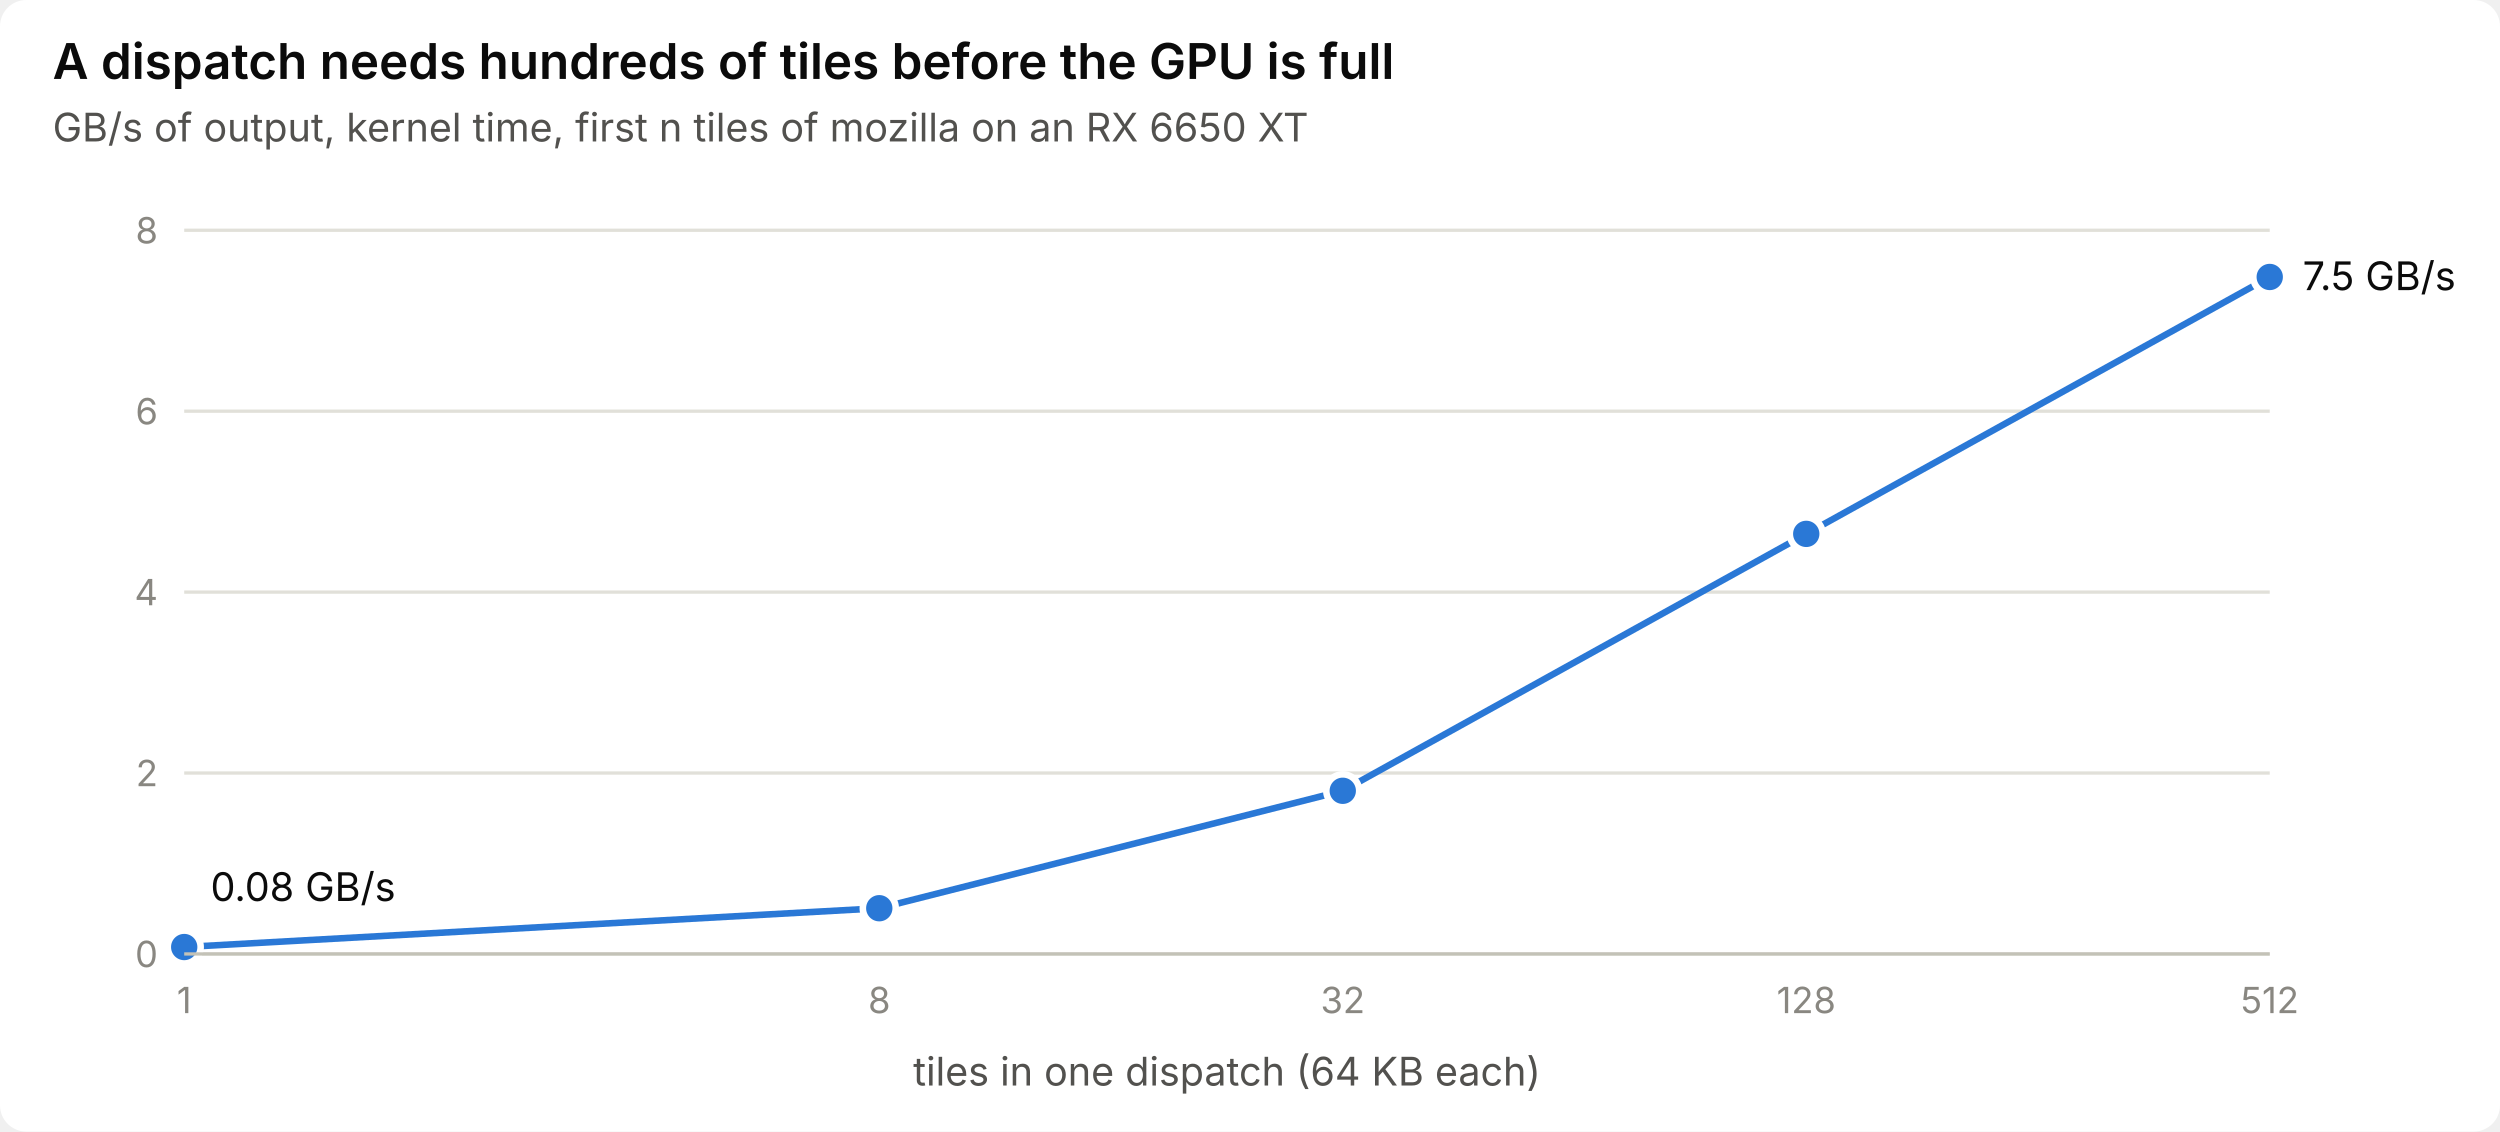
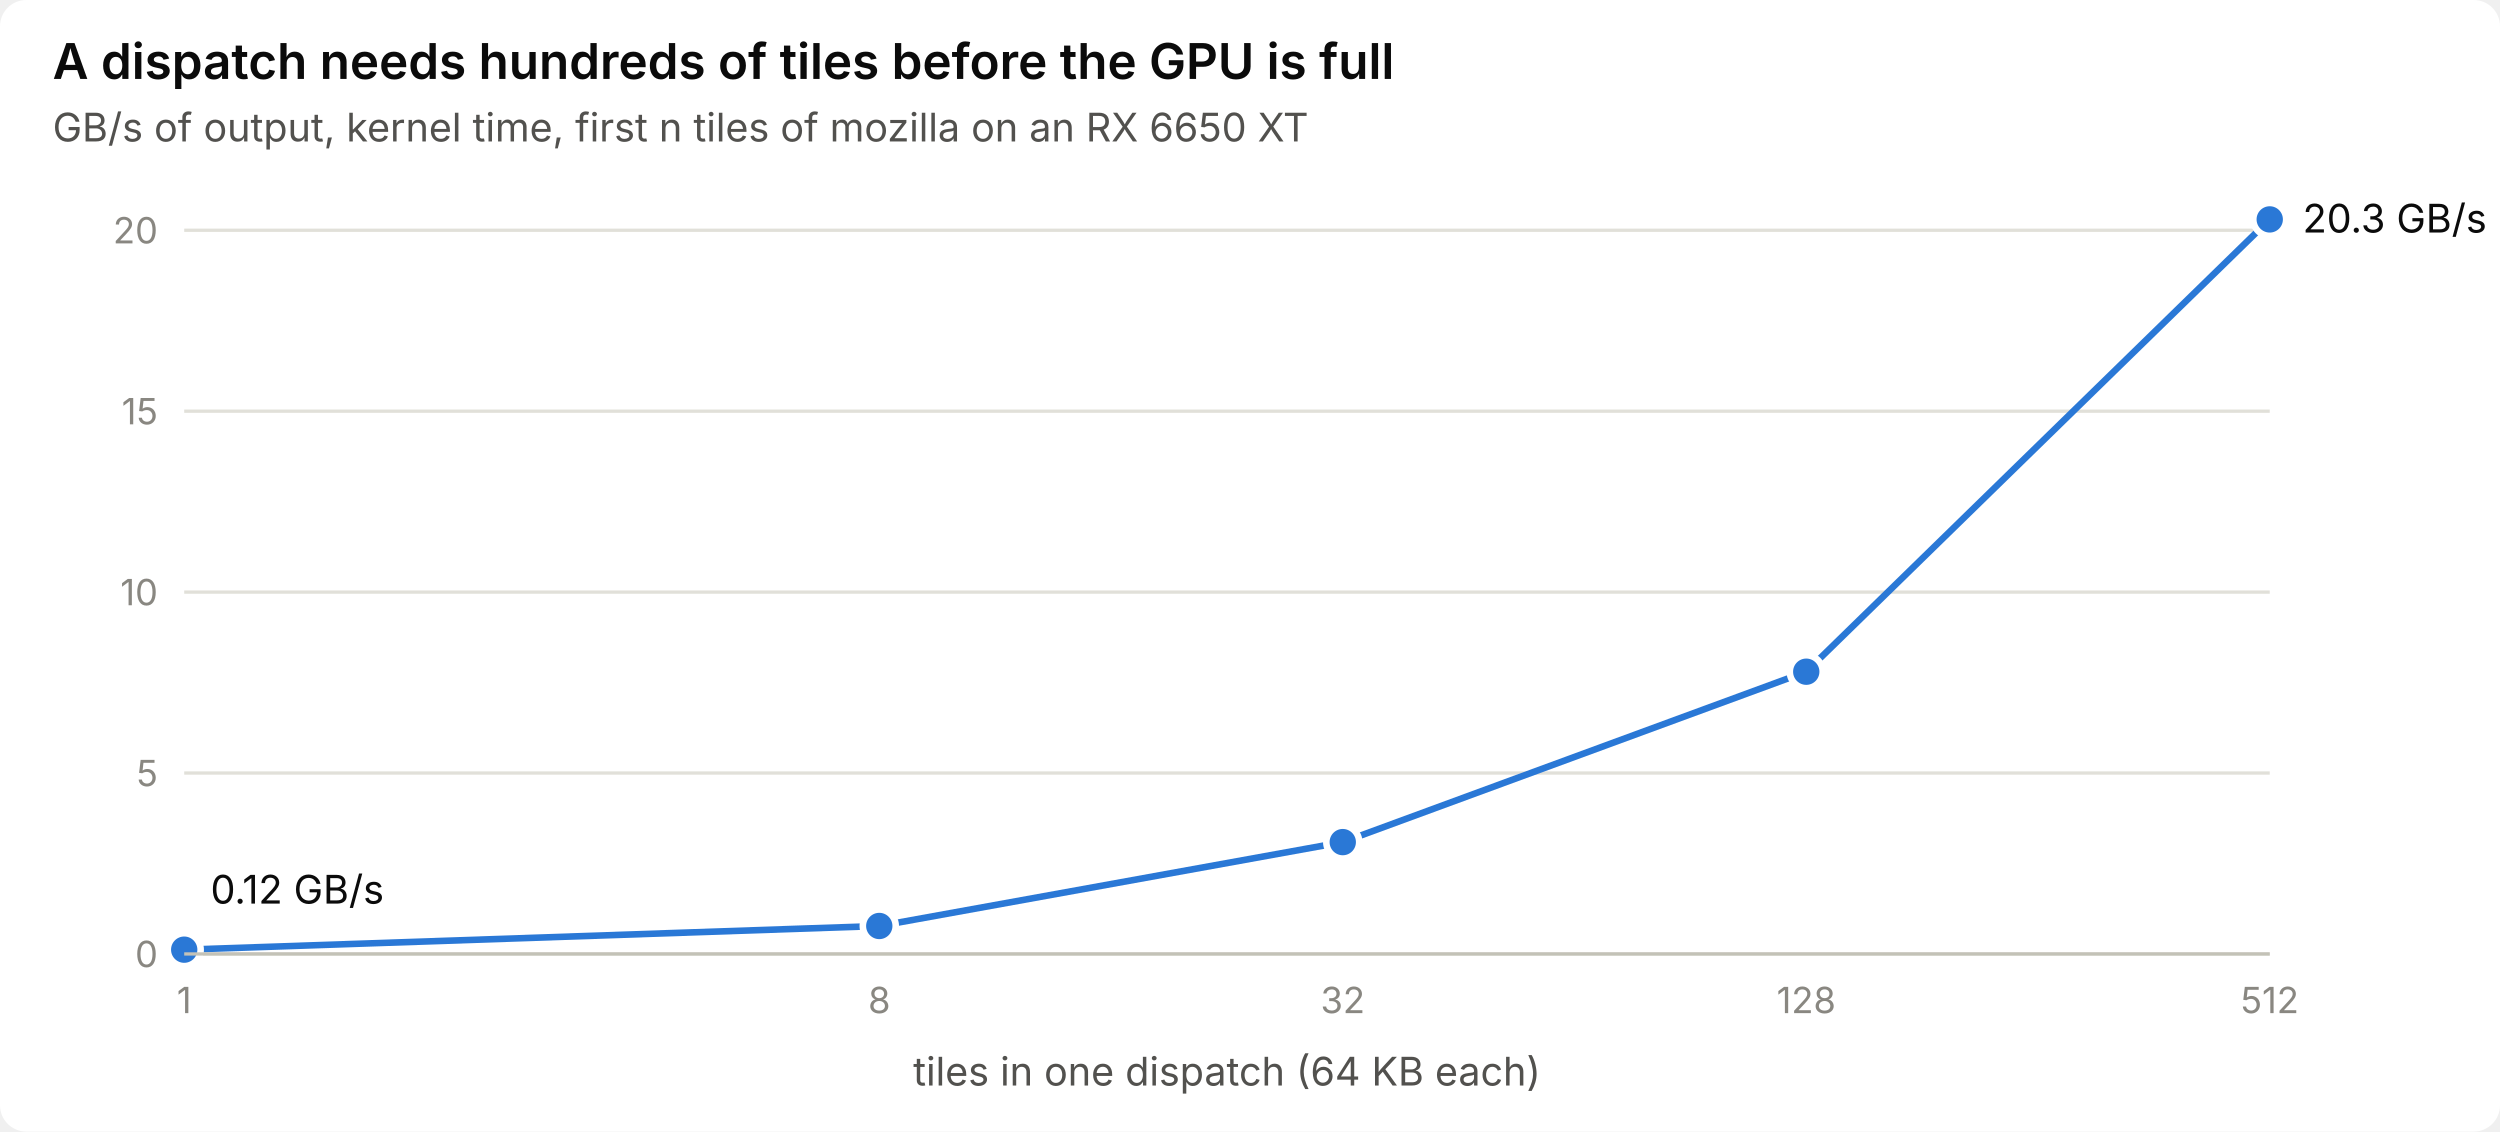
<svg xmlns="http://www.w3.org/2000/svg" viewBox="0 0 760 344" width="760" height="344" role="img" aria-labelledby="t d" font-family="system-ui, -apple-system, 'Segoe UI', sans-serif">
  <style>
.bg{fill:#ffffff}.p{fill:#0b0b0b}.s{fill:#52514e}.m{fill:#898781}
.grid{stroke:#e1e0d9;stroke-width:1}.axis{stroke:#c3c2b7;stroke-width:1}
.c1{fill:#2a78d6}.c2{fill:#eb6834}.c3{fill:#1baf7a}.cg{fill:#898781}
.l1{stroke:#2a78d6}.l2{stroke:#eb6834}.l3{stroke:#1baf7a}
.o1{fill:#86b6ef}.o2{fill:#2a78d6}.o3{fill:#104281}
.ring{stroke:#ffffff;stroke-width:2}
.box{fill:#f4f3ef;stroke:#c3c2b7;stroke-width:1}.hi{fill:#cde2fb;stroke:#2a78d6;stroke-width:1}
</style>
  <rect width="760" height="344" rx="8" class="bg" />
  <text x="16.0" y="24.0" class="p" font-size="15" font-weight="600" text-anchor="start">A dispatch needs hundreds of tiles before the GPU is full</text>
  <text x="16.0" y="43.0" class="s" font-size="12" font-weight="400" text-anchor="start">GB/s of output, kernel time, first n tiles of mozilla on an RX 6650 XT</text>
  <line x1="56.0" y1="290.0" x2="690.0" y2="290.0" class="grid" />
  <text x="48.0" y="294.0" class="m" font-size="11" font-weight="400" text-anchor="end">0</text>
  <line x1="56.0" y1="235.0" x2="690.0" y2="235.0" class="grid" />
-   <text x="48.0" y="239.0" class="m" font-size="11" font-weight="400" text-anchor="end">2</text>
+   <text x="48.0" y="239.0" class="m" font-size="11" font-weight="400" text-anchor="end">5</text>
  <line x1="56.0" y1="180.0" x2="690.0" y2="180.0" class="grid" />
-   <text x="48.0" y="184.0" class="m" font-size="11" font-weight="400" text-anchor="end">4</text>
+   <text x="48.0" y="184.0" class="m" font-size="11" font-weight="400" text-anchor="end">10</text>
  <line x1="56.0" y1="125.0" x2="690.0" y2="125.0" class="grid" />
-   <text x="48.0" y="129.0" class="m" font-size="11" font-weight="400" text-anchor="end">6</text>
+   <text x="48.0" y="129.0" class="m" font-size="11" font-weight="400" text-anchor="end">15</text>
  <line x1="56.0" y1="70.0" x2="690.0" y2="70.0" class="grid" />
-   <text x="48.0" y="74.0" class="m" font-size="11" font-weight="400" text-anchor="end">8</text>
-   <polyline points="56.0,287.9 267.3,276.1 408.2,240.4 549.1,162.3 690.0,84.2" fill="none" stroke-width="2" stroke-linejoin="round" stroke-linecap="round" class="l1" />
-   <circle cx="56.0" cy="287.9" r="5" class="c1 ring" />
+   <text x="48.0" y="74.0" class="m" font-size="11" font-weight="400" text-anchor="end">20</text>
+   <polyline points="56.0,288.7 267.3,281.5 408.2,256.0 549.1,204.2 690.0,66.7" fill="none" stroke-width="2" stroke-linejoin="round" stroke-linecap="round" class="l1" />
+   <circle cx="56.0" cy="288.7" r="5" class="c1 ring" />
  <text x="56.0" y="308.0" class="m" font-size="11" font-weight="400" text-anchor="middle">1</text>
-   <circle cx="267.3" cy="276.1" r="5" class="c1 ring" />
+   <circle cx="267.3" cy="281.5" r="5" class="c1 ring" />
  <text x="267.3" y="308.0" class="m" font-size="11" font-weight="400" text-anchor="middle">8</text>
-   <circle cx="408.2" cy="240.4" r="5" class="c1 ring" />
+   <circle cx="408.2" cy="256.0" r="5" class="c1 ring" />
  <text x="408.2" y="308.0" class="m" font-size="11" font-weight="400" text-anchor="middle">32</text>
-   <circle cx="549.1" cy="162.3" r="5" class="c1 ring" />
+   <circle cx="549.1" cy="204.2" r="5" class="c1 ring" />
  <text x="549.1" y="308.0" class="m" font-size="11" font-weight="400" text-anchor="middle">128</text>
-   <circle cx="690.0" cy="84.2" r="5" class="c1 ring" />
+   <circle cx="690.0" cy="66.7" r="5" class="c1 ring" />
  <text x="690.0" y="308.0" class="m" font-size="11" font-weight="400" text-anchor="middle">512</text>
-   <text x="64.0" y="273.9" class="p" font-size="12" font-weight="400" text-anchor="start">0.08 GB/s</text>
-   <text x="700.0" y="88.2" class="p" font-size="12" font-weight="400" text-anchor="start">7.5 GB/s</text>
+   <text x="64.0" y="274.7" class="p" font-size="12" font-weight="400" text-anchor="start">0.12 GB/s</text>
+   <text x="700.0" y="70.7" class="p" font-size="12" font-weight="400" text-anchor="start">20.3 GB/s</text>
  <line x1="56.0" y1="290.0" x2="690.0" y2="290.0" class="axis" />
  <text x="373.0" y="330.0" class="s" font-size="12" font-weight="400" text-anchor="middle">tiles in one dispatch (64 KB each)</text>
</svg>
